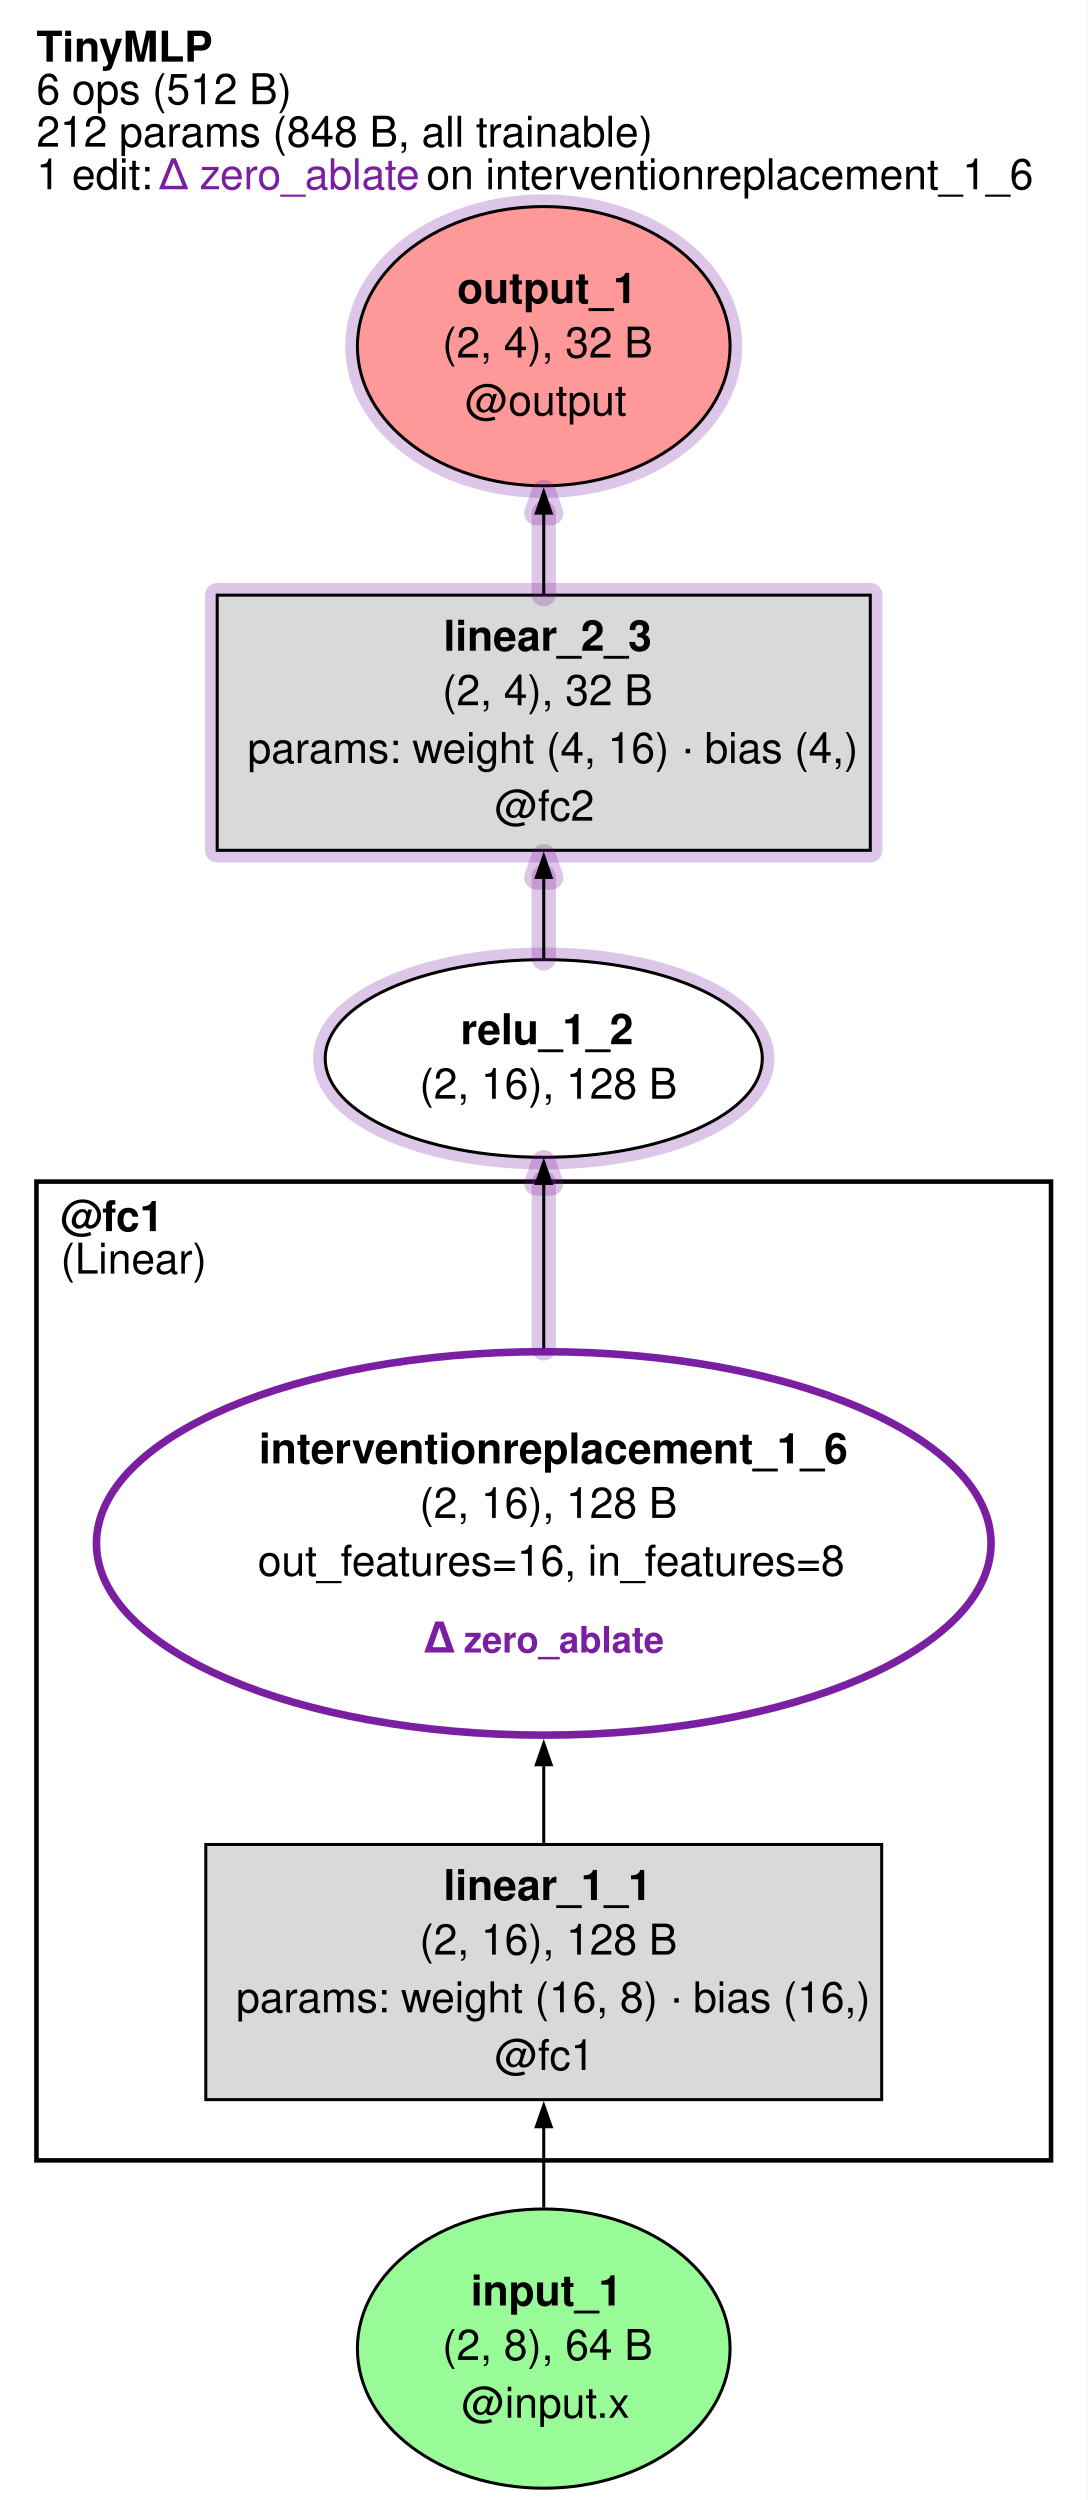
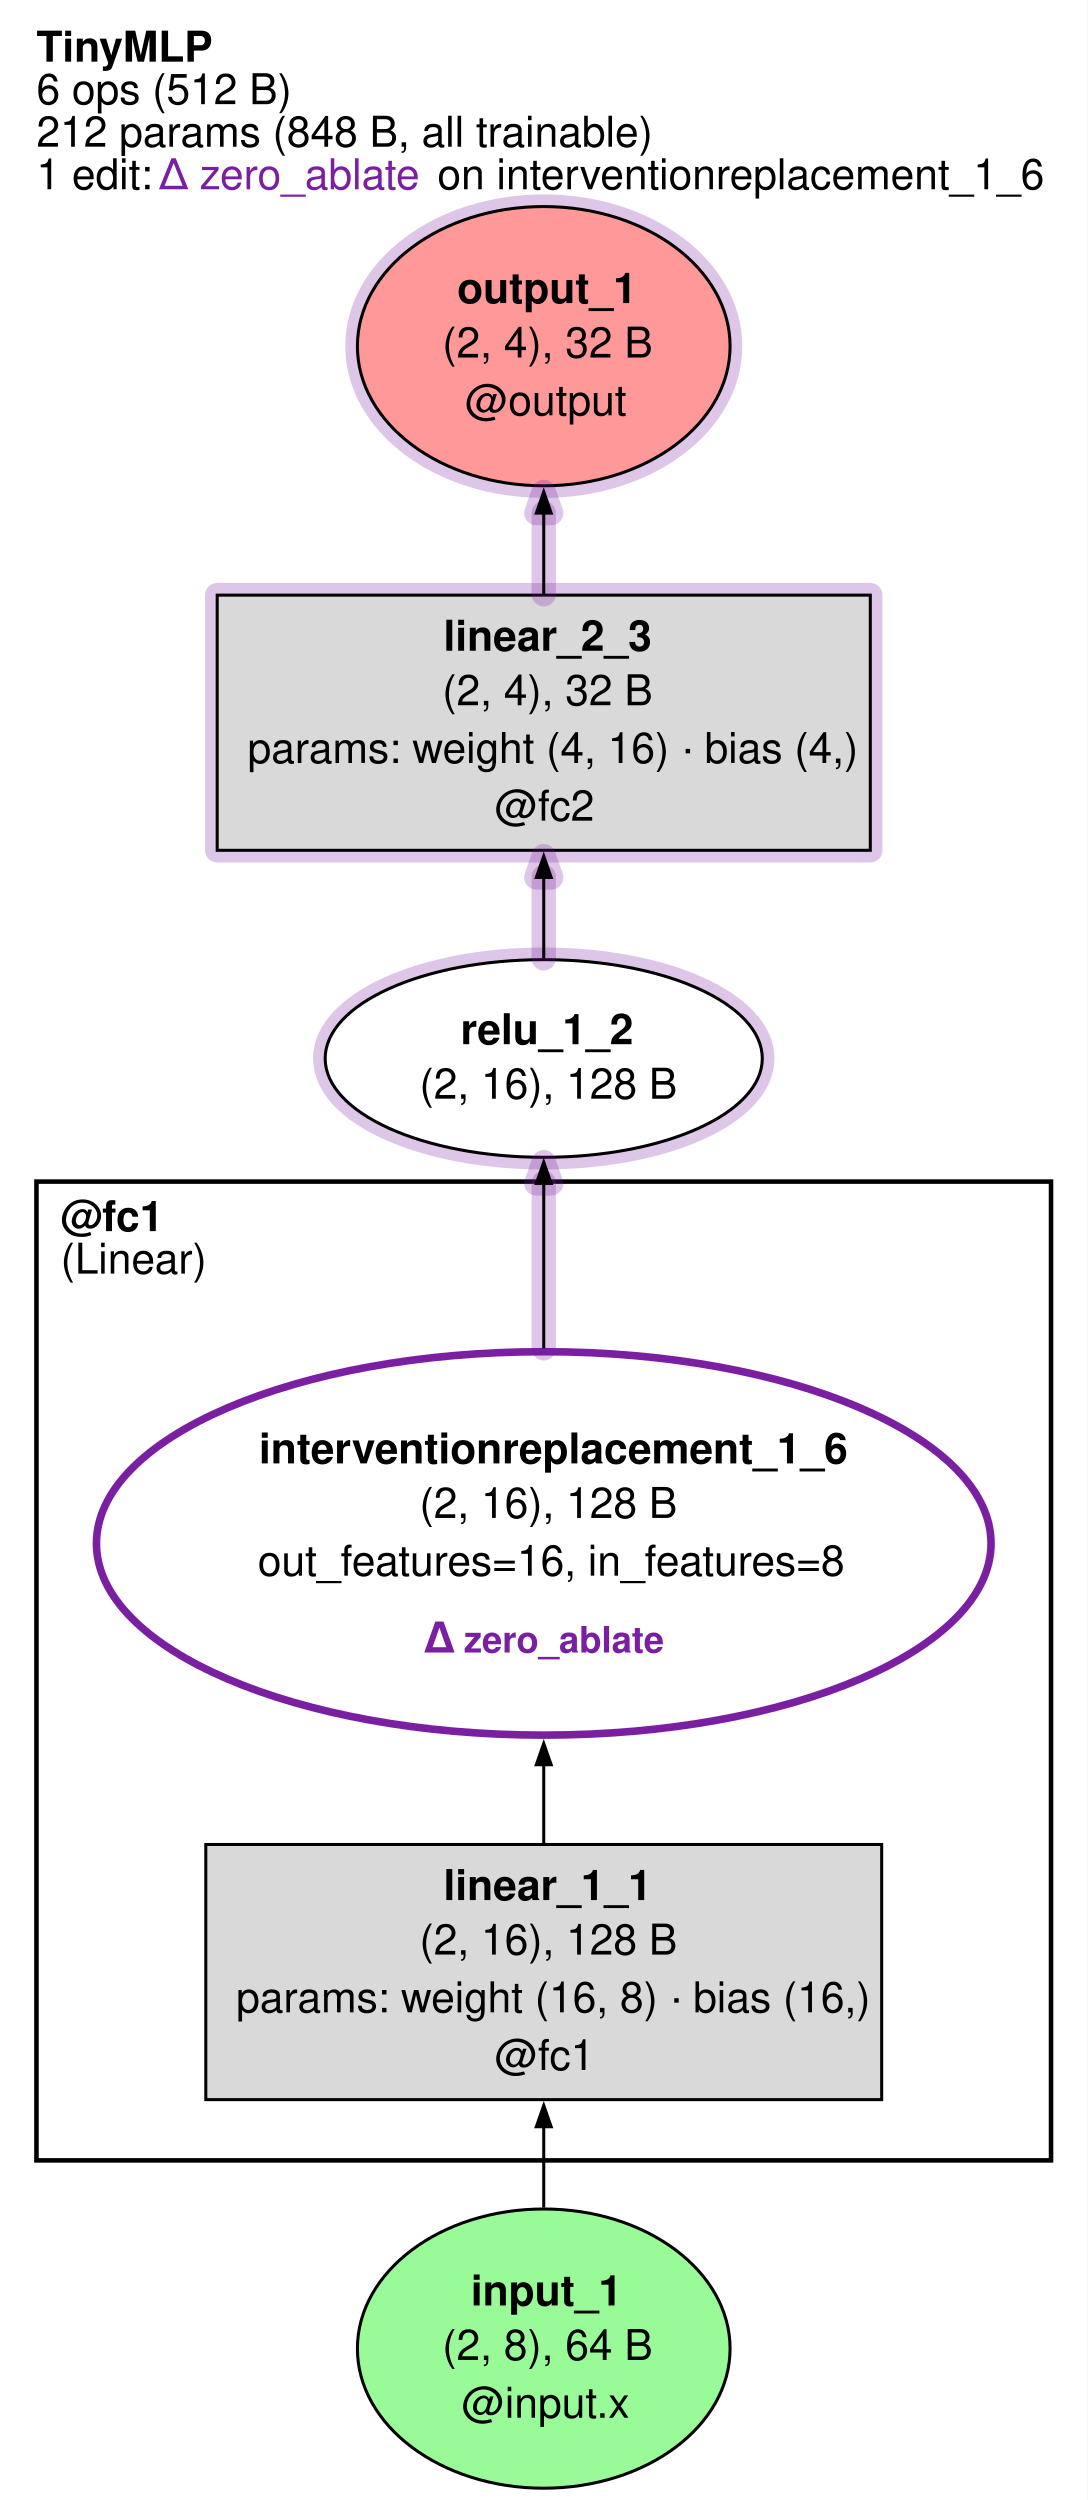
<svg xmlns="http://www.w3.org/2000/svg" xmlns:xlink="http://www.w3.org/1999/xlink" width="358pt" height="823pt" viewBox="0.00 0.00 358.00 823.00">
  <g id="graph0" class="graph" transform="scale(1 1) rotate(0) translate(4 819.12)">
    <polygon fill="white" stroke="none" points="-4,4 -4,-819.12 354,-819.12 354,4 -4,4" />
    <text xml:space="preserve" text-anchor="start" x="8" y="-798.82" font-family="Helvetica,sans-Serif" font-weight="bold" font-size="14.00">TinyMLP</text>
    <text xml:space="preserve" text-anchor="start" x="8" y="-784.82" font-family="Helvetica,sans-Serif" font-size="14.00">6 ops (512 B)</text>
    <text xml:space="preserve" text-anchor="start" x="8" y="-770.82" font-family="Helvetica,sans-Serif" font-size="14.00">212 params (848 B, all trainable)</text>
    <text xml:space="preserve" text-anchor="start" x="8" y="-756.82" font-family="Helvetica,sans-Serif" font-size="14.00">1 edit: </text>
-     <text xml:space="preserve" text-anchor="start" x="48.5" y="-756.82" font-family="Helvetica,sans-Serif" font-size="14.00" fill="#7b1fa2">Δ zero_ablate</text>
-     <text xml:space="preserve" text-anchor="start" x="132.5" y="-756.82" font-family="Helvetica,sans-Serif" font-size="14.00"> on interventionreplacement_1_6</text>
+     <text xml:space="preserve" text-anchor="start" x="48.5" y="-756.82" font-family="Helvetica,sans-Serif" font-size="14.00" fill="#7b1fa2">Δ zero_ablate  </text>
+     <text xml:space="preserve" text-anchor="start" x="140" y="-756.82" font-family="Helvetica,sans-Serif" font-size="14.00">on interventionreplacement_1_6</text>
    <g id="clust2" class="cluster">
      <polygon fill="white" stroke="black" stroke-width="1.5" points="8,-107.92 8,-430.14 342,-430.14 342,-107.92 8,-107.92" />
      <text xml:space="preserve" text-anchor="start" x="16" y="-413.84" font-family="Helvetica,sans-Serif" font-weight="bold" font-size="14.00">@fc1</text>
      <text xml:space="preserve" text-anchor="start" x="16" y="-399.84" font-family="Helvetica,sans-Serif" font-size="14.00">(Linear)</text>
    </g>
    <g id="node1" class="node">
      <ellipse fill="#98fb98" stroke="black" cx="175" cy="-45.96" rx="61.34" ry="45.96" />
      <text xml:space="preserve" text-anchor="start" x="151" y="-60.16" font-family="Helvetica,sans-Serif" font-weight="bold" font-size="14.00">input_1</text>
      <text xml:space="preserve" text-anchor="start" x="141.62" y="-42.21" font-family="Helvetica,sans-Serif" font-size="14.00">(2, 8), 64 B</text>
      <text xml:space="preserve" text-anchor="start" x="148" y="-23.21" font-family="Helvetica,sans-Serif" font-size="14.00">@input.x</text>
    </g>
    <g id="node2" class="node">
      <polygon fill="#d9d9d9" stroke="black" points="286.25,-211.92 63.75,-211.92 63.75,-127.92 286.25,-127.92 286.25,-211.92" />
      <text xml:space="preserve" text-anchor="start" x="142" y="-193.62" font-family="Helvetica,sans-Serif" font-weight="bold" font-size="14.00">linear_1_1</text>
      <text xml:space="preserve" text-anchor="start" x="134.12" y="-175.67" font-family="Helvetica,sans-Serif" font-size="14.00">(2, 16), 128 B</text>
      <text xml:space="preserve" text-anchor="start" x="73.75" y="-156.67" font-family="Helvetica,sans-Serif" font-size="14.00">params: weight (16, 8) · bias (16,)</text>
      <text xml:space="preserve" text-anchor="start" x="158.88" y="-137.67" font-family="Helvetica,sans-Serif" font-size="14.00">@fc1</text>
    </g>
    <g id="edge1" class="edge">
      <path fill="none" stroke="black" d="M175,-92.38C175,-101.1 175,-110.28 175,-119.14" />
      <polygon fill="black" stroke="black" points="172.55,-118.99 175,-125.99 177.45,-118.99 172.55,-118.99" />
    </g>
    <g id="node6" class="node tl_edited">
      <g id="a_node6">
        <a xlink:title="Δ zero_ablate: tl.zero_ablate() (replay, post)">
          <ellipse fill="white" stroke="#7b1fa2" stroke-width="2.5" cx="175" cy="-311.03" rx="147.25" ry="63.11" />
          <text xml:space="preserve" text-anchor="start" x="81.25" y="-337.36" font-family="Helvetica,sans-Serif" font-weight="bold" font-size="14.00">interventionreplacement_1_6</text>
          <text xml:space="preserve" text-anchor="start" x="134.12" y="-319.41" font-family="Helvetica,sans-Serif" font-size="14.00">(2, 16), 128 B</text>
          <text xml:space="preserve" text-anchor="start" x="80.88" y="-300.41" font-family="Helvetica,sans-Serif" font-size="14.00">out_features=16, in_features=8</text>
          <text xml:space="preserve" text-anchor="start" x="174.62" y="-290.91" font-family="Helvetica,sans-Serif" font-size="4.00"> </text>
          <text xml:space="preserve" text-anchor="start" x="135.62" y="-275.11" font-family="Helvetica,sans-Serif" font-weight="bold" font-size="14.00" fill="#7b1fa2">Δ</text>
          <text xml:space="preserve" text-anchor="start" x="145.38" y="-275.11" font-family="Helvetica,sans-Serif" font-weight="bold" font-size="12.00" fill="#7b1fa2"> zero_ablate</text>
        </a>
      </g>
    </g>
    <g id="edge5" class="edge">
      <path fill="none" stroke="black" d="M175,-212.28C175,-220.48 175,-229.3 175,-238.17" />
      <polygon fill="black" stroke="black" points="172.55,-238.16 175,-245.16 177.45,-238.16 172.55,-238.16" />
    </g>
    <g id="node3" class="node tl_downstream">
      <ellipse cx="175" cy="-470.67" rx="71.95" ry="32.53" fill="none" stroke="#7B1FA2" stroke-opacity="0.25" stroke-width="8" stroke-linecap="round" stroke-linejoin="round" />
      <ellipse fill="white" stroke="black" cx="175" cy="-470.67" rx="71.95" ry="32.53" />
      <text xml:space="preserve" text-anchor="start" x="147.62" y="-475.37" font-family="Helvetica,sans-Serif" font-weight="bold" font-size="14.00">relu_1_2</text>
      <text xml:space="preserve" text-anchor="start" x="134.12" y="-457.42" font-family="Helvetica,sans-Serif" font-size="14.00">(2, 16), 128 B</text>
    </g>
    <g id="node4" class="node tl_downstream">
      <polygon points="282.5,-623.2 67.5,-623.2 67.5,-539.2 282.5,-539.2 282.5,-623.2" fill="none" stroke="#7B1FA2" stroke-opacity="0.25" stroke-width="8" stroke-linecap="round" stroke-linejoin="round" />
      <polygon fill="#d9d9d9" stroke="black" points="282.5,-623.2 67.5,-623.2 67.5,-539.2 282.5,-539.2 282.5,-623.2" />
      <text xml:space="preserve" text-anchor="start" x="142" y="-604.9" font-family="Helvetica,sans-Serif" font-weight="bold" font-size="14.00">linear_2_3</text>
      <text xml:space="preserve" text-anchor="start" x="141.62" y="-586.95" font-family="Helvetica,sans-Serif" font-size="14.00">(2, 4), 32 B</text>
      <text xml:space="preserve" text-anchor="start" x="77.5" y="-567.95" font-family="Helvetica,sans-Serif" font-size="14.00">params: weight (4, 16) · bias (4,)</text>
      <text xml:space="preserve" text-anchor="start" x="158.88" y="-548.95" font-family="Helvetica,sans-Serif" font-size="14.00">@fc2</text>
    </g>
    <g id="edge2" class="edge">
      <path d="M175,-503.64C175,-512.07 175,-521.36 175,-530.48" fill="none" stroke="#7B1FA2" stroke-opacity="0.25" stroke-width="8" stroke-linecap="round" stroke-linejoin="round" />
      <polygon points="172.55,-530.27 175,-537.27 177.45,-530.27 172.55,-530.27" fill="none" stroke="#7B1FA2" stroke-opacity="0.25" stroke-width="8" stroke-linecap="round" stroke-linejoin="round" />
      <path fill="none" stroke="black" d="M175,-503.64C175,-512.07 175,-521.36 175,-530.48" />
      <polygon fill="black" stroke="black" points="172.55,-530.27 175,-537.27 177.45,-530.27 172.55,-530.27" />
    </g>
    <g id="node5" class="node tl_downstream">
      <ellipse cx="175" cy="-705.16" rx="61.34" ry="45.96" fill="none" stroke="#7B1FA2" stroke-opacity="0.25" stroke-width="8" stroke-linecap="round" stroke-linejoin="round" />
      <ellipse fill="#ff9999" stroke="black" cx="175" cy="-705.16" rx="61.34" ry="45.96" />
      <text xml:space="preserve" text-anchor="start" x="146.5" y="-719.36" font-family="Helvetica,sans-Serif" font-weight="bold" font-size="14.00">output_1</text>
      <text xml:space="preserve" text-anchor="start" x="141.62" y="-701.41" font-family="Helvetica,sans-Serif" font-size="14.00">(2, 4), 32 B</text>
      <text xml:space="preserve" text-anchor="start" x="149.12" y="-682.41" font-family="Helvetica,sans-Serif" font-size="14.00">@output</text>
    </g>
    <g id="edge3" class="edge">
      <path d="M175,-623.49C175,-632.08 175,-641.25 175,-650.21" fill="none" stroke="#7B1FA2" stroke-opacity="0.25" stroke-width="8" stroke-linecap="round" stroke-linejoin="round" />
      <polygon points="172.55,-650.21 175,-657.21 177.45,-650.21 172.55,-650.21" fill="none" stroke="#7B1FA2" stroke-opacity="0.25" stroke-width="8" stroke-linecap="round" stroke-linejoin="round" />
      <path fill="none" stroke="black" d="M175,-623.49C175,-632.08 175,-641.25 175,-650.21" />
      <polygon fill="black" stroke="black" points="172.55,-650.21 175,-657.21 177.45,-650.21 172.55,-650.21" />
    </g>
    <g id="edge4" class="edge">
      <path d="M175,-375.24C175,-393.62 175,-413.18 175,-429.71" fill="none" stroke="#7B1FA2" stroke-opacity="0.25" stroke-width="8" stroke-linecap="round" stroke-linejoin="round" />
      <polygon points="172.55,-429.53 175,-436.53 177.45,-429.53 172.55,-429.53" fill="none" stroke="#7B1FA2" stroke-opacity="0.25" stroke-width="8" stroke-linecap="round" stroke-linejoin="round" />
      <path fill="none" stroke="black" d="M175,-375.24C175,-393.62 175,-413.18 175,-429.71" />
      <polygon fill="black" stroke="black" points="172.55,-429.53 175,-436.53 177.45,-429.53 172.55,-429.53" />
    </g>
  </g>
</svg>
